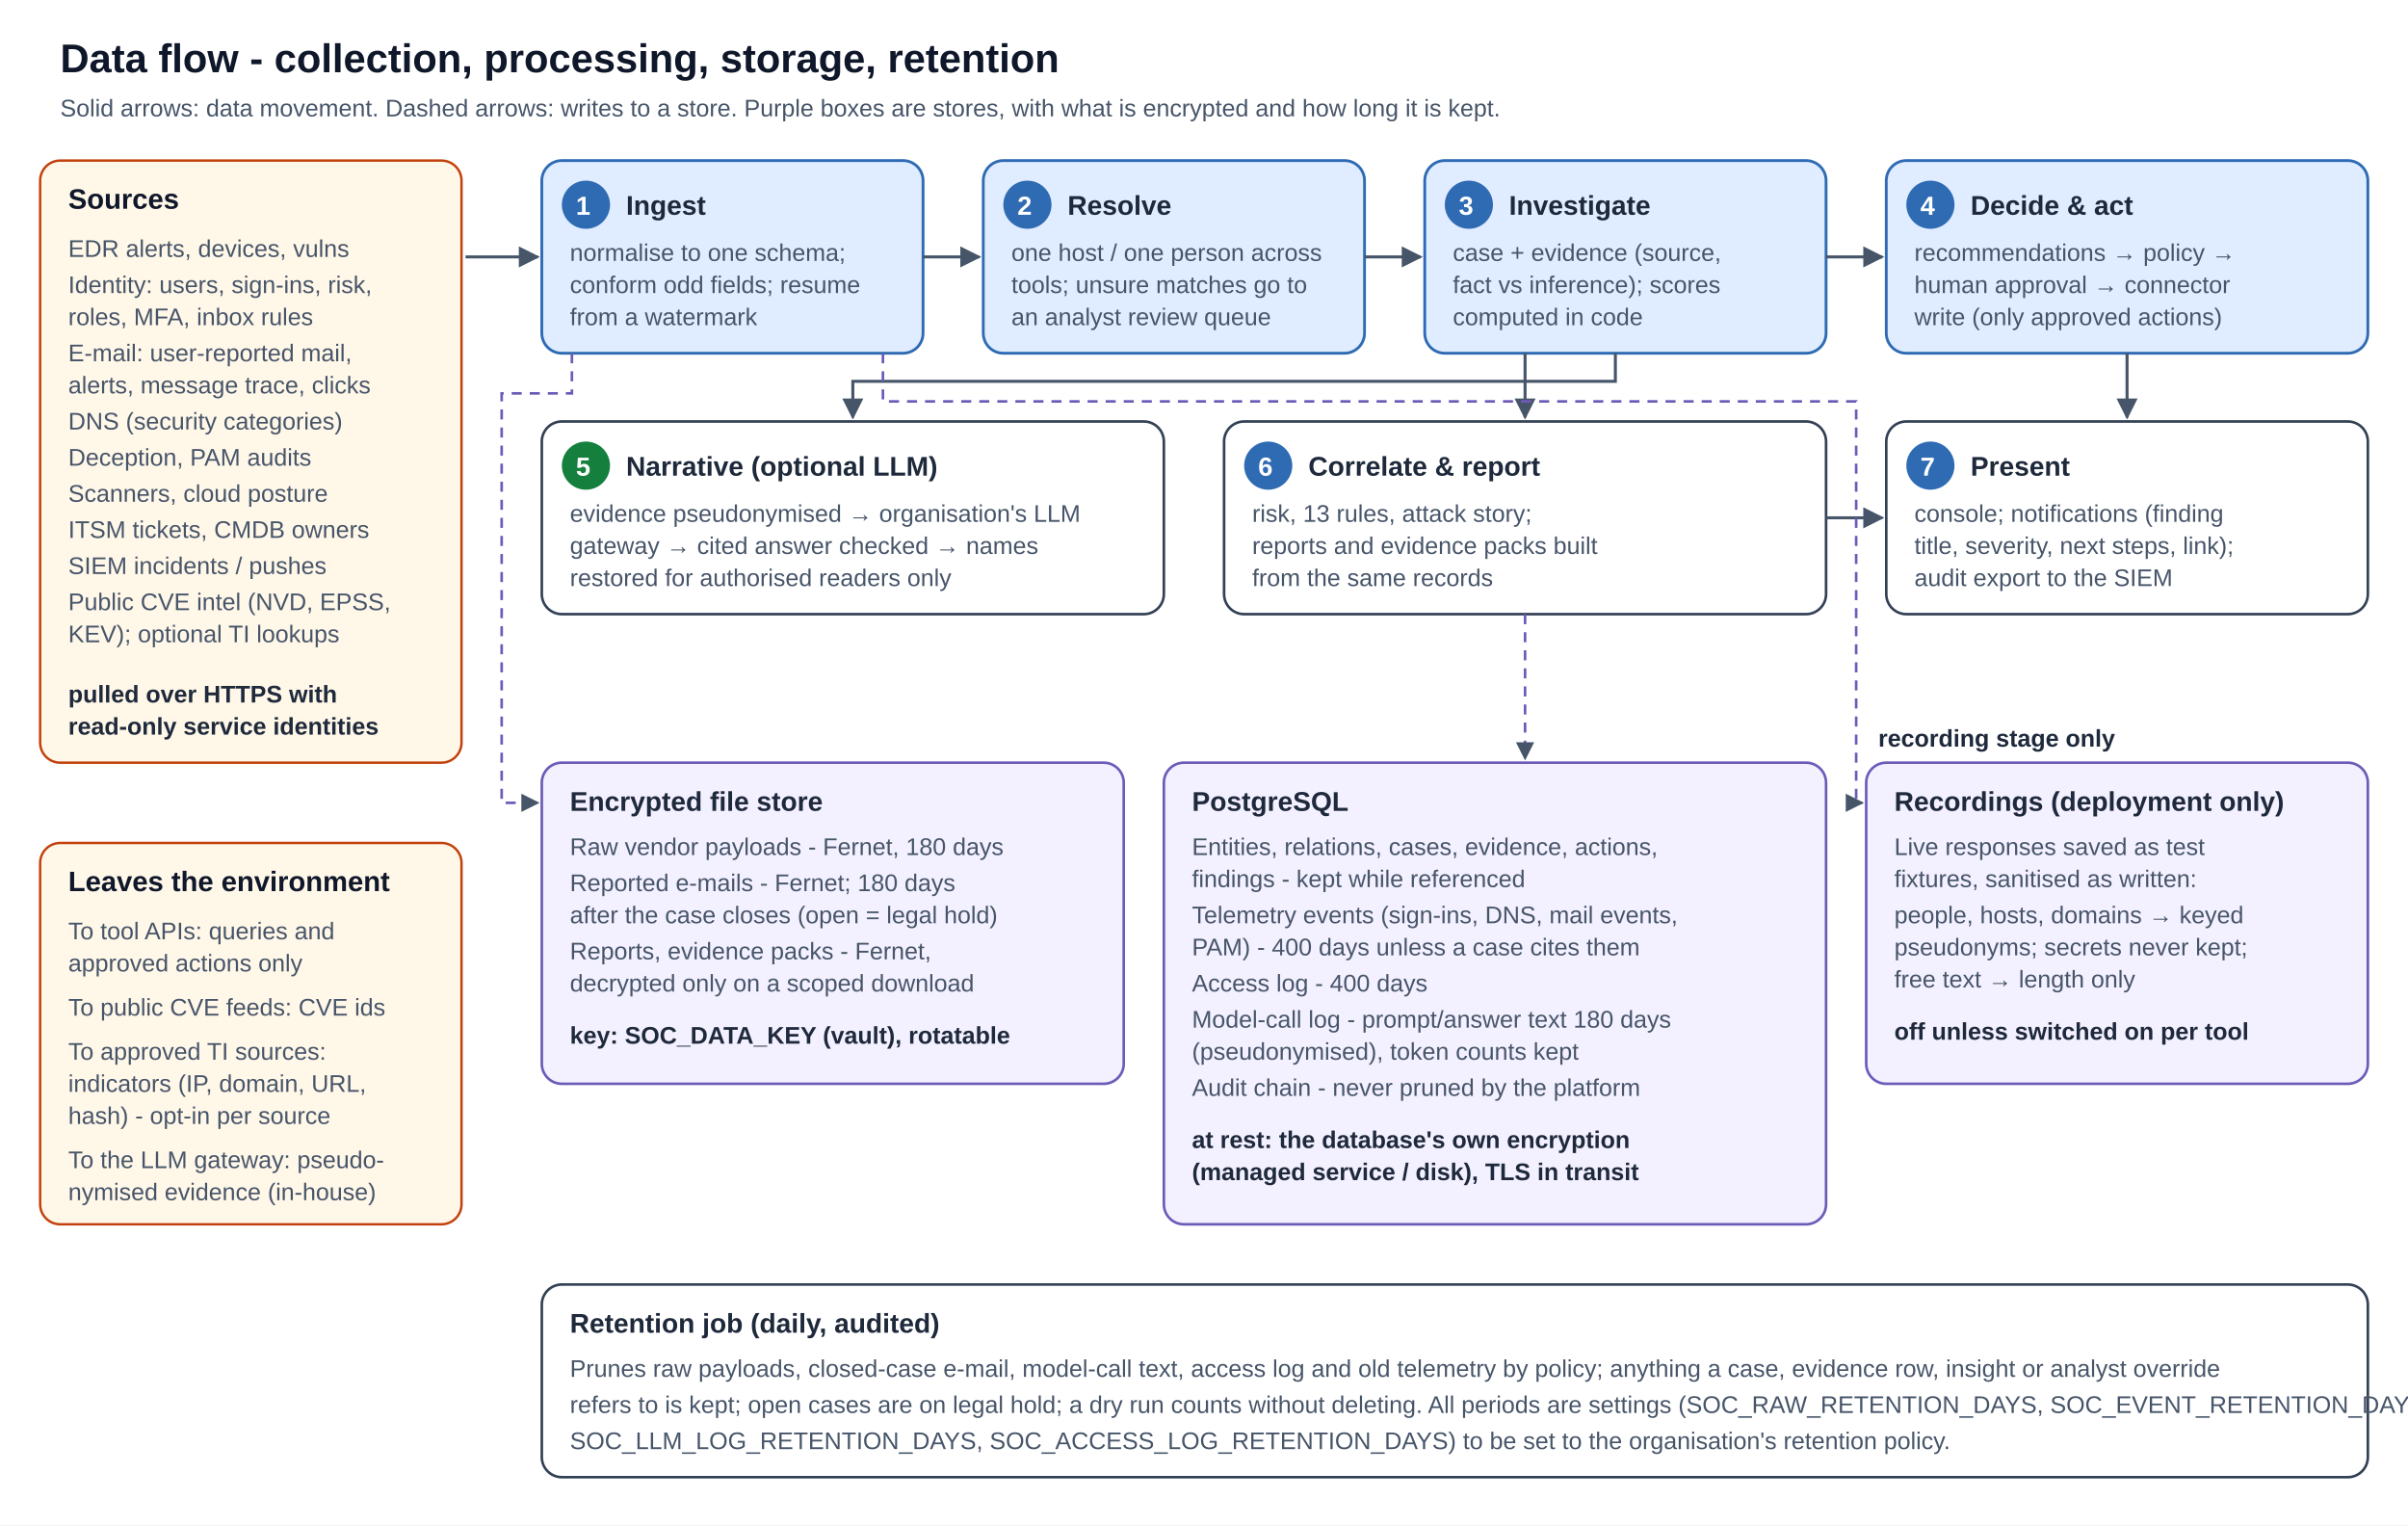
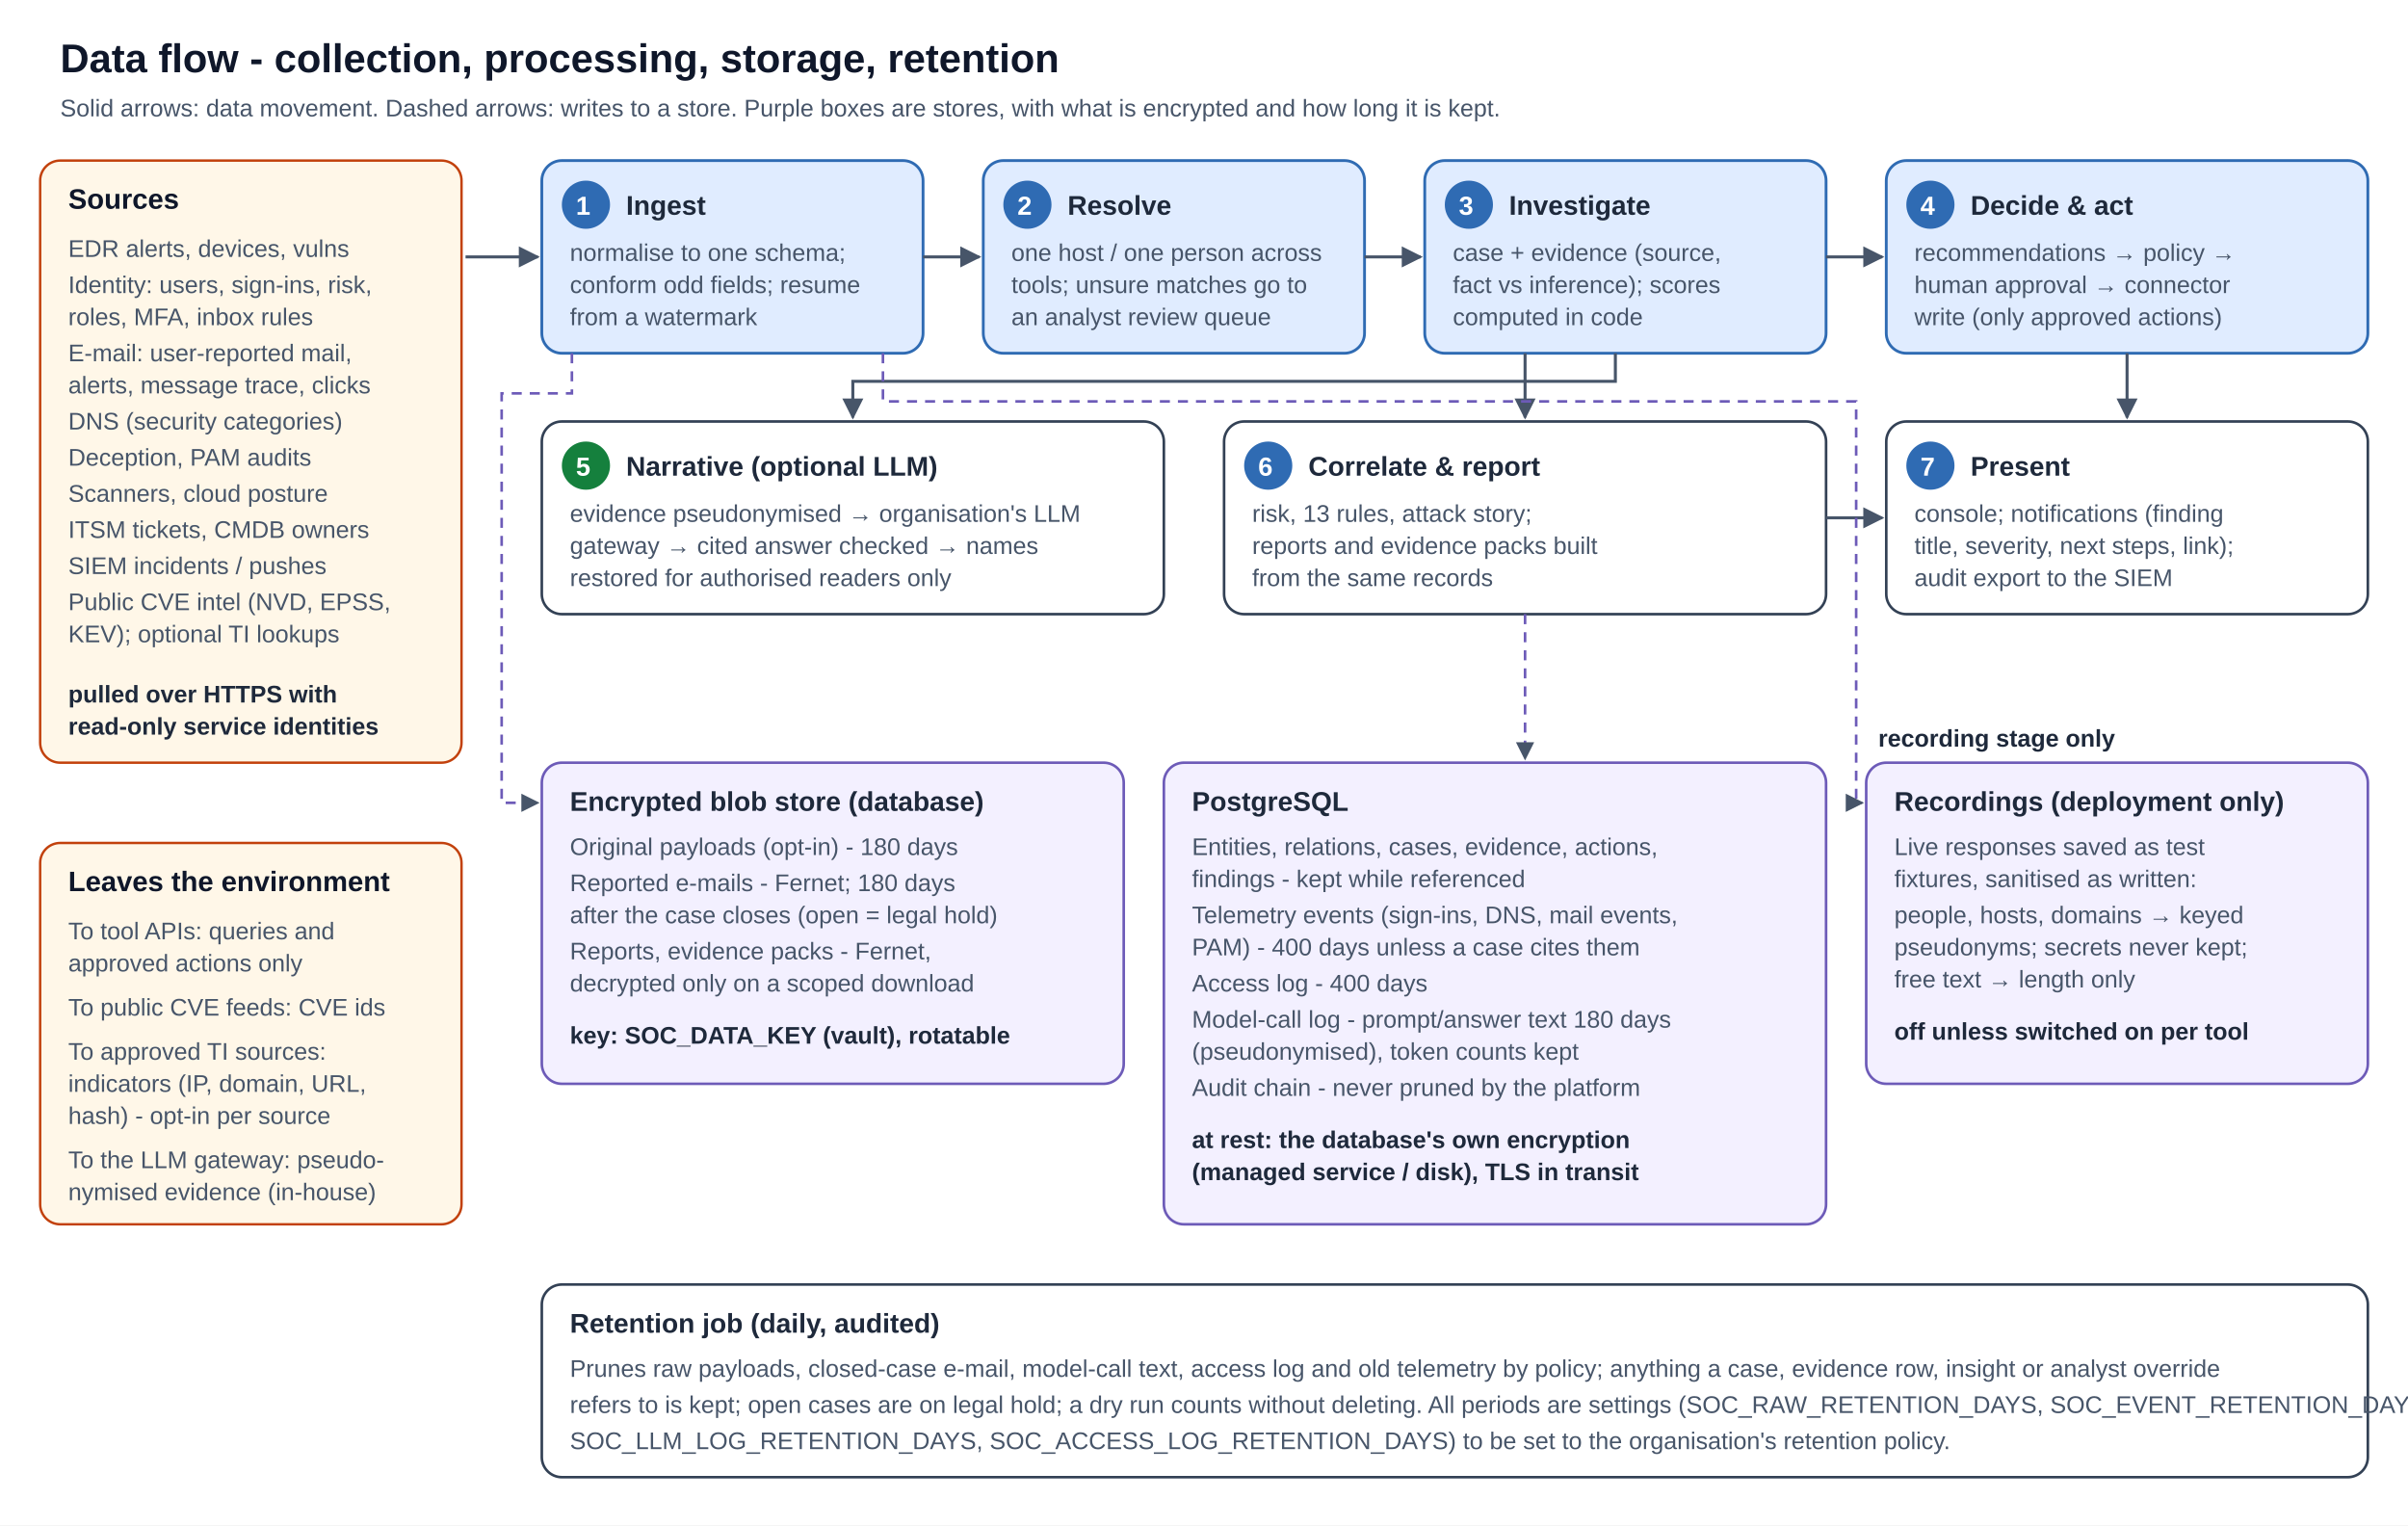
<svg xmlns="http://www.w3.org/2000/svg" viewBox="0 0 1200 760" font-family="Segoe UI, Arial, sans-serif" font-size="14">
  <defs>
    <marker id="a" viewBox="0 0 10 10" refX="9" refY="5" markerWidth="7" markerHeight="7" orient="auto-start-reverse">
      <path d="M0,0 L10,5 L0,10 z" fill="#475569" />
    </marker>
    <style>
      .box{fill:#ffffff;stroke:#334155;stroke-width:1.3}
      .step{fill:#e0ecff;stroke:#2f6bb3;stroke-width:1.4}
      .store{fill:#f3f0ff;stroke:#6d5bb8;stroke-width:1.3}
      .ext{fill:#fff7e8;stroke:#c2410c;stroke-width:1.2}
      .h{font-weight:600;fill:#0f172a}
      .t{font-weight:600;fill:#1e293b;font-size:13.5px}
      .s{fill:#475569;font-size:12px}
      .n{fill:#ffffff;font-weight:700;font-size:13px}
      .line{stroke:#475569;stroke-width:1.5;fill:none;marker-end:url(#a)}
      .dash{stroke:#6d5bb8;stroke-width:1.3;fill:none;stroke-dasharray:5 4;marker-end:url(#a)}
      .lbl{fill:#1e293b;font-size:12px;font-weight:600}
    </style>
  </defs>
  <rect width="1200" height="760" fill="#ffffff" />
  <text x="30" y="36" class="h" font-size="20">Data flow - collection, processing, storage, retention</text>
  <text x="30" y="58" class="s">Solid arrows: data movement. Dashed arrows: writes to a store. Purple boxes are stores, with what is encrypted and how long it is kept.</text>
  <rect x="20" y="80" width="210" height="300" rx="10" class="ext" />
  <text x="34" y="104" class="h">Sources</text>
  <text x="34" y="128" class="s">EDR alerts, devices, vulns</text>
  <text x="34" y="146" class="s">Identity: users, sign-ins, risk,</text>
  <text x="34" y="162" class="s">roles, MFA, inbox rules</text>
  <text x="34" y="180" class="s">E-mail: user-reported mail,</text>
  <text x="34" y="196" class="s">alerts, message trace, clicks</text>
  <text x="34" y="214" class="s">DNS (security categories)</text>
  <text x="34" y="232" class="s">Deception, PAM audits</text>
  <text x="34" y="250" class="s">Scanners, cloud posture</text>
  <text x="34" y="268" class="s">ITSM tickets, CMDB owners</text>
  <text x="34" y="286" class="s">SIEM incidents / pushes</text>
  <text x="34" y="304" class="s">Public CVE intel (NVD, EPSS,</text>
  <text x="34" y="320" class="s">KEV); optional TI lookups</text>
  <text x="34" y="350" class="lbl">pulled over HTTPS with</text>
  <text x="34" y="366" class="lbl">read-only service identities</text>
  <rect x="270" y="80" width="190" height="96" rx="10" class="step" />
  <circle cx="292" cy="102" r="12" fill="#2f6bb3" />
  <text x="287" y="107" class="n">1</text>
  <text x="312" y="107" class="t">Ingest</text>
  <text x="284" y="130" class="s">normalise to one schema;</text>
  <text x="284" y="146" class="s">conform odd fields; resume</text>
  <text x="284" y="162" class="s">from a watermark</text>
  <rect x="490" y="80" width="190" height="96" rx="10" class="step" />
  <circle cx="512" cy="102" r="12" fill="#2f6bb3" />
  <text x="507" y="107" class="n">2</text>
  <text x="532" y="107" class="t">Resolve</text>
  <text x="504" y="130" class="s">one host / one person across</text>
  <text x="504" y="146" class="s">tools; unsure matches go to</text>
  <text x="504" y="162" class="s">an analyst review queue</text>
  <rect x="710" y="80" width="200" height="96" rx="10" class="step" />
  <circle cx="732" cy="102" r="12" fill="#2f6bb3" />
  <text x="727" y="107" class="n">3</text>
  <text x="752" y="107" class="t">Investigate</text>
  <text x="724" y="130" class="s">case + evidence (source,</text>
  <text x="724" y="146" class="s">fact vs inference); scores</text>
  <text x="724" y="162" class="s">computed in code</text>
  <rect x="940" y="80" width="240" height="96" rx="10" class="step" />
  <circle cx="962" cy="102" r="12" fill="#2f6bb3" />
  <text x="957" y="107" class="n">4</text>
  <text x="982" y="107" class="t">Decide &amp; act</text>
  <text x="954" y="130" class="s">recommendations → policy →</text>
  <text x="954" y="146" class="s">human approval → connector</text>
  <text x="954" y="162" class="s">write (only approved actions)</text>
  <rect x="270" y="210" width="310" height="96" rx="10" class="box" />
  <circle cx="292" cy="232" r="12" fill="#15803d" />
  <text x="287" y="237" class="n">5</text>
  <text x="312" y="237" class="t">Narrative (optional LLM)</text>
  <text x="284" y="260" class="s">evidence pseudonymised → organisation's LLM</text>
  <text x="284" y="276" class="s">gateway → cited answer checked → names</text>
  <text x="284" y="292" class="s">restored for authorised readers only</text>
  <rect x="610" y="210" width="300" height="96" rx="10" class="box" />
  <circle cx="632" cy="232" r="12" fill="#2f6bb3" />
  <text x="627" y="237" class="n">6</text>
  <text x="652" y="237" class="t">Correlate &amp; report</text>
  <text x="624" y="260" class="s">risk, 13 rules, attack story;</text>
  <text x="624" y="276" class="s">reports and evidence packs built</text>
  <text x="624" y="292" class="s">from the same records</text>
  <rect x="940" y="210" width="240" height="96" rx="10" class="box" />
  <circle cx="962" cy="232" r="12" fill="#2f6bb3" />
  <text x="957" y="237" class="n">7</text>
  <text x="982" y="237" class="t">Present</text>
  <text x="954" y="260" class="s">console; notifications (finding</text>
  <text x="954" y="276" class="s">title, severity, next steps, link);</text>
  <text x="954" y="292" class="s">audit export to the SIEM</text>
  <rect x="270" y="380" width="290" height="160" rx="10" class="store" />
-   <text x="284" y="404" class="t">Encrypted file store</text>
-   <text x="284" y="426" class="s">Raw vendor payloads - Fernet, 180 days</text>
+   <text x="284" y="404" class="t">Encrypted blob store (database)</text>
+   <text x="284" y="426" class="s">Original payloads (opt-in) - 180 days</text>
  <text x="284" y="444" class="s">Reported e-mails - Fernet; 180 days</text>
  <text x="284" y="460" class="s">after the case closes (open = legal hold)</text>
  <text x="284" y="478" class="s">Reports, evidence packs - Fernet,</text>
  <text x="284" y="494" class="s">decrypted only on a scoped download</text>
  <text x="284" y="520" class="lbl">key: SOC_DATA_KEY (vault), rotatable</text>
  <rect x="580" y="380" width="330" height="230" rx="10" class="store" />
  <text x="594" y="404" class="t">PostgreSQL</text>
  <text x="594" y="426" class="s">Entities, relations, cases, evidence, actions,</text>
  <text x="594" y="442" class="s">findings - kept while referenced</text>
  <text x="594" y="460" class="s">Telemetry events (sign-ins, DNS, mail events,</text>
  <text x="594" y="476" class="s">PAM) - 400 days unless a case cites them</text>
  <text x="594" y="494" class="s">Access log - 400 days</text>
  <text x="594" y="512" class="s">Model-call log - prompt/answer text 180 days</text>
  <text x="594" y="528" class="s">(pseudonymised), token counts kept</text>
  <text x="594" y="546" class="s">Audit chain - never pruned by the platform</text>
  <text x="594" y="572" class="lbl">at rest: the database's own encryption</text>
  <text x="594" y="588" class="lbl">(managed service / disk), TLS in transit</text>
  <rect x="930" y="380" width="250" height="160" rx="10" class="store" />
  <text x="944" y="404" class="t">Recordings (deployment only)</text>
  <text x="944" y="426" class="s">Live responses saved as test</text>
  <text x="944" y="442" class="s">fixtures, sanitised as written:</text>
  <text x="944" y="460" class="s">people, hosts, domains → keyed</text>
  <text x="944" y="476" class="s">pseudonyms; secrets never kept;</text>
  <text x="944" y="492" class="s">free text → length only</text>
  <text x="944" y="518" class="lbl">off unless switched on per tool</text>
  <rect x="20" y="420" width="210" height="190" rx="10" class="ext" />
  <text x="34" y="444" class="h">Leaves the environment</text>
  <text x="34" y="468" class="s">To tool APIs: queries and</text>
  <text x="34" y="484" class="s">approved actions only</text>
  <text x="34" y="506" class="s">To public CVE feeds: CVE ids</text>
  <text x="34" y="528" class="s">To approved TI sources:</text>
  <text x="34" y="544" class="s">indicators (IP, domain, URL,</text>
  <text x="34" y="560" class="s">hash) - opt-in per source</text>
  <text x="34" y="582" class="s">To the LLM gateway: pseudo-</text>
  <text x="34" y="598" class="s">nymised evidence (in-house)</text>
  <rect x="270" y="640" width="910" height="96" rx="10" class="box" />
  <text x="284" y="664" class="t">Retention job (daily, audited)</text>
  <text x="284" y="686" class="s">Prunes raw payloads, closed-case e-mail, model-call text, access log and old telemetry by policy; anything a case, evidence row, insight or analyst override</text>
  <text x="284" y="704" class="s">refers to is kept; open cases are on legal hold; a dry run counts without deleting. All periods are settings (SOC_RAW_RETENTION_DAYS, SOC_EVENT_RETENTION_DAYS,</text>
  <text x="284" y="722" class="s">SOC_LLM_LOG_RETENTION_DAYS, SOC_ACCESS_LOG_RETENTION_DAYS) to be set to the organisation's retention policy.</text>
  <path d="M232,128 L268,128" class="line" />
  <path d="M460,128 L488,128" class="line" />
  <path d="M680,128 L708,128" class="line" />
  <path d="M910,128 L938,128" class="line" />
  <path d="M805,176 L805,190 L425,190 L425,208" class="line" />
  <path d="M760,176 L760,208" class="line" />
  <path d="M1060,176 L1060,208" class="line" />
  <path d="M910,258 L938,258" class="line" />
  <path d="M285,176 L285,196 L250,196 L250,400 L268,400" class="dash" />
  <path d="M760,306 L760,378" class="dash" />
  <path d="M440,176 L440,200 L925,200 L925,400 L928,400" class="dash" />
  <text x="936" y="372" class="lbl">recording stage only</text>
</svg>
